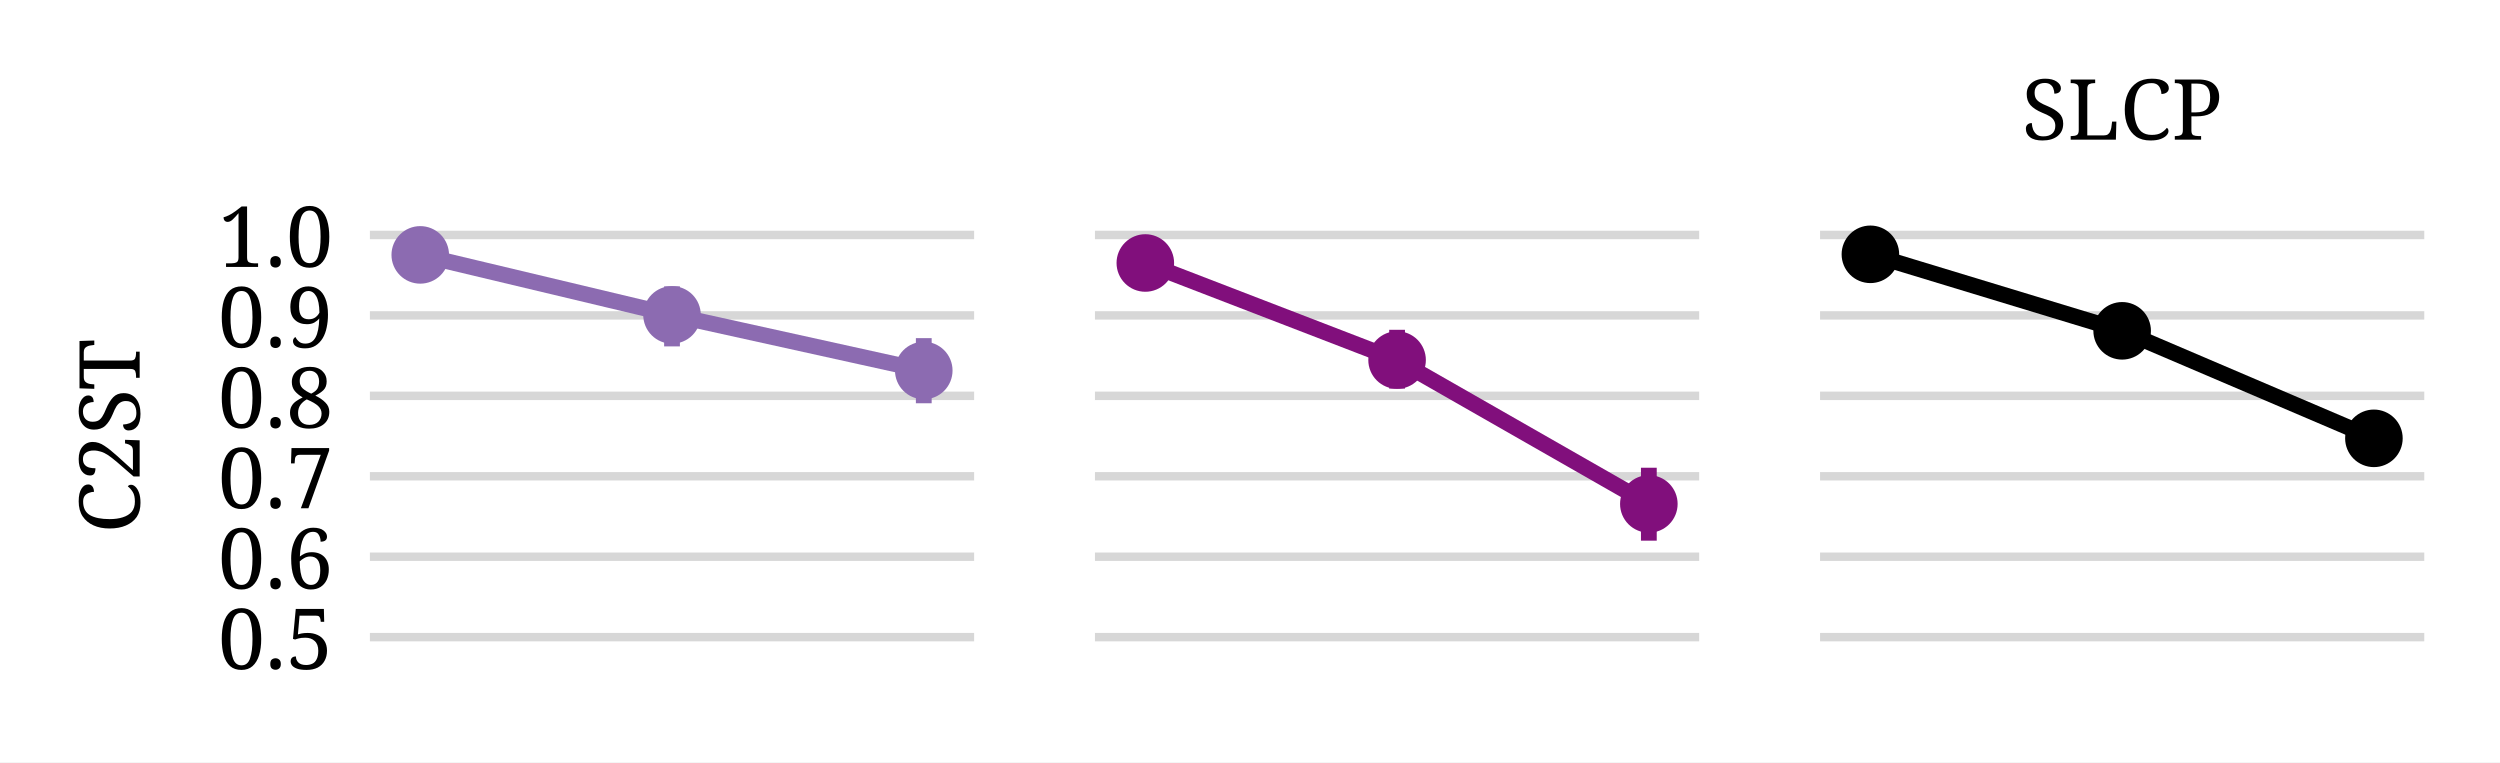
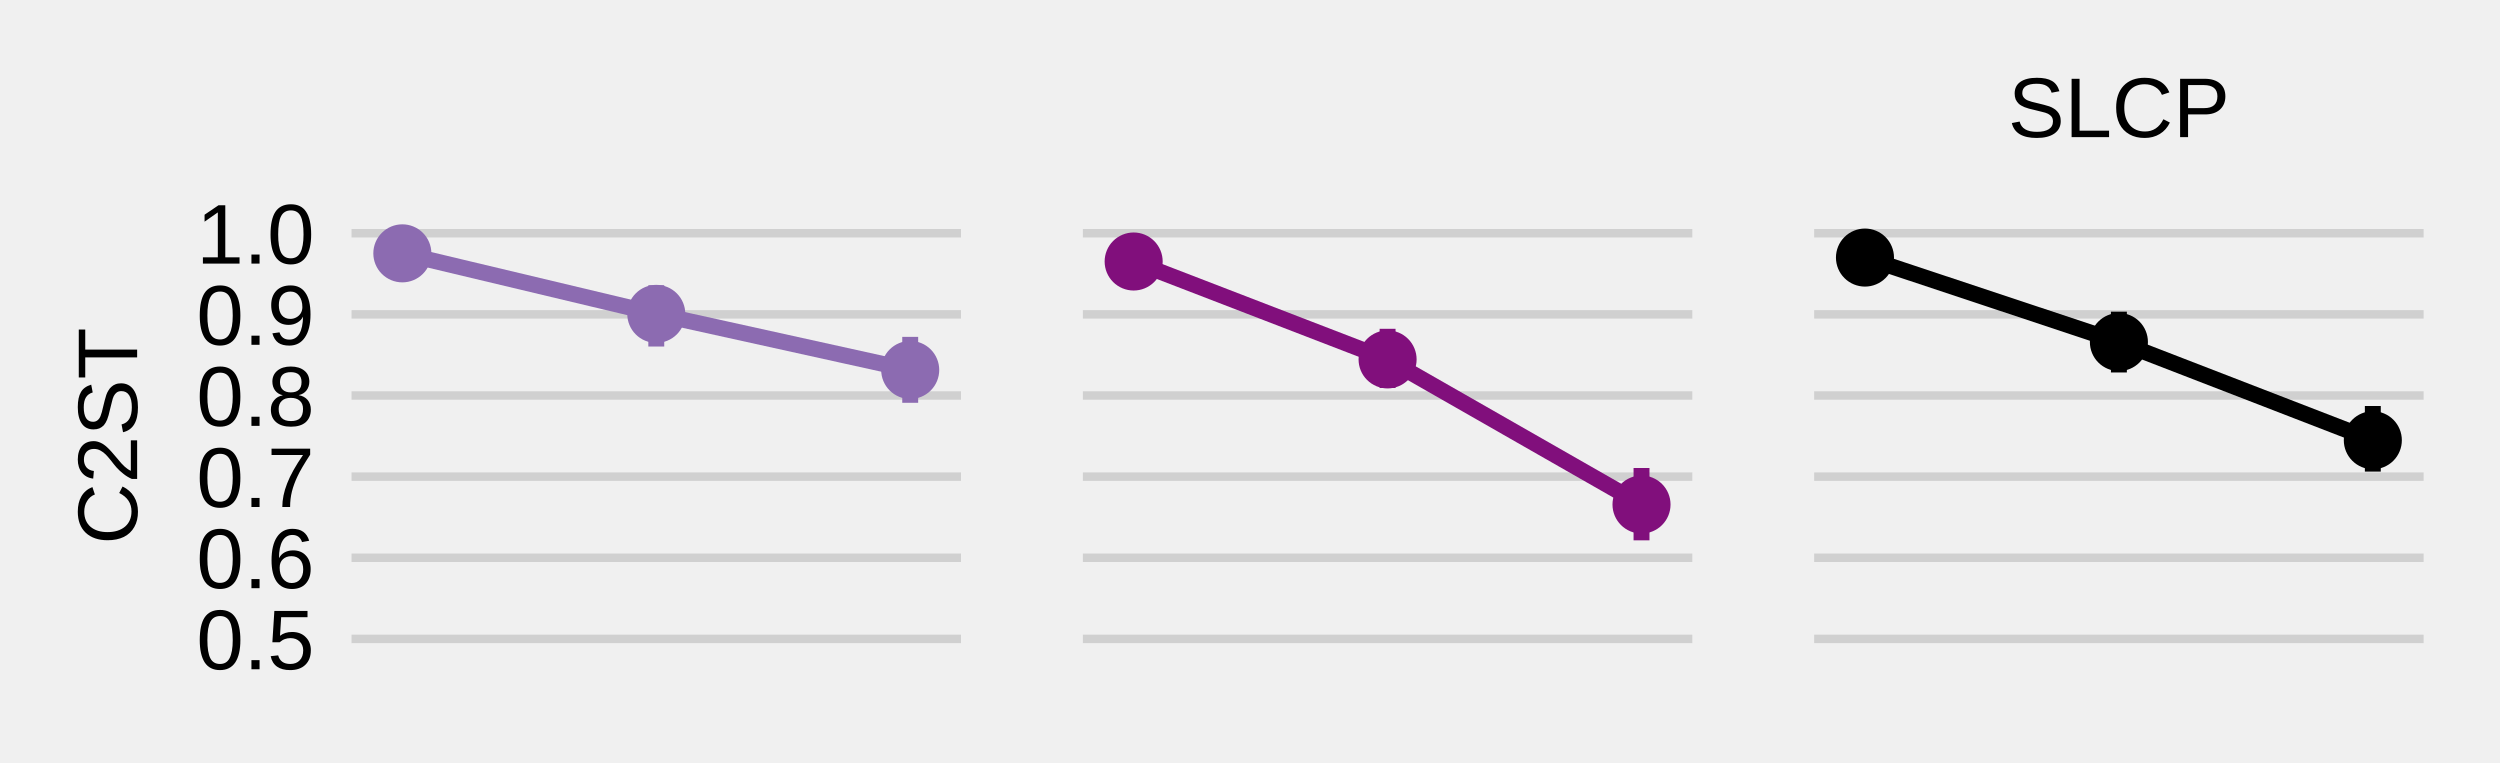
- <svg xmlns="http://www.w3.org/2000/svg" xmlns:xlink="http://www.w3.org/1999/xlink" width="237.665pt" height="72.475pt" viewBox="0 0 237.665 72.475" version="1.1">
+ <svg xmlns="http://www.w3.org/2000/svg" xmlns:xlink="http://www.w3.org/1999/xlink" width="235.636pt" height="71.873pt" viewBox="0 0 235.636 71.873" version="1.1">
  <defs>
    <style type="text/css">*{stroke-linejoin: round; stroke-linecap: butt}</style>
  </defs>
  <g id="figure_1">
    <g id="patch_1">
-       <path d="M 0 72.475  L 237.665 72.475  L 237.665 0  L 0 0  z " style="fill: #ffffff" />
+       <path d="M 0 71.873  L 235.636 71.873  L 235.636 0  L 0 0  L 0 71.873  z " style="fill: none" />
    </g>
    <g id="axes_1">
      <g id="patch_2">
-         <path d="M 35.165 63.631  L 92.606 63.631  L 92.606 19.279  L 35.165 19.279  z " style="fill: #ffffff" />
+         <path d="M 33.136 63.278  L 90.577 63.278  L 90.577 18.926  L 33.136 18.926  L 33.136 63.278  z " style="fill: none" />
      </g>
      <g id="matplotlib.axis_1">
        <g id="xtick_1">
          <g id="line2d_1" />
        </g>
        <g id="xtick_2">
          <g id="line2d_2" />
        </g>
        <g id="xtick_3">
          <g id="line2d_3" />
        </g>
      </g>
      <g id="matplotlib.axis_2">
        <g id="ytick_1">
          <g id="line2d_4">
-             <path d="M 35.165 60.572  L 92.606 60.572  " clip-path="url(#p5344a2f92d)" style="fill: none; stroke: #b0b0b0; stroke-opacity: 0.5; stroke-width: 0.8; stroke-linecap: square" />
+             <path d="M 33.136 60.219  L 90.577 60.219  " clip-path="url(#p1f2dbca844)" style="fill: none; stroke: #b0b0b0; stroke-opacity: 0.5; stroke-width: 0.8; stroke-linecap: square" />
          </g>
          <g id="line2d_5" />
          <g id="text_1">
-             <text style="font: 8px 'serif'; text-anchor: end" x="31.665" y="63.611" transform="rotate(-0, 31.665, 63.61137)">0.5</text>
+             <text style="font: 8px 'Arial'; text-anchor: end" x="29.636" y="63.083" transform="rotate(-0, 29.63625, 63.08262)">0.5</text>
          </g>
        </g>
        <g id="ytick_2">
          <g id="line2d_6">
-             <path d="M 35.165 52.925  L 92.606 52.925  " clip-path="url(#p5344a2f92d)" style="fill: none; stroke: #b0b0b0; stroke-opacity: 0.5; stroke-width: 0.8; stroke-linecap: square" />
+             <path d="M 33.136 52.573  L 90.577 52.573  " clip-path="url(#p1f2dbca844)" style="fill: none; stroke: #b0b0b0; stroke-opacity: 0.5; stroke-width: 0.8; stroke-linecap: square" />
          </g>
          <g id="line2d_7" />
          <g id="text_2">
-             <text style="font: 8px 'serif'; text-anchor: end" x="31.665" y="55.964" transform="rotate(-0, 31.665, 55.96447)">0.6</text>
+             <text style="font: 8px 'Arial'; text-anchor: end" x="29.636" y="55.436" transform="rotate(-0, 29.63625, 55.43572)">0.6</text>
          </g>
        </g>
        <g id="ytick_3">
          <g id="line2d_8">
-             <path d="M 35.165 45.278  L 92.606 45.278  " clip-path="url(#p5344a2f92d)" style="fill: none; stroke: #b0b0b0; stroke-opacity: 0.5; stroke-width: 0.8; stroke-linecap: square" />
+             <path d="M 33.136 44.926  L 90.577 44.926  " clip-path="url(#p1f2dbca844)" style="fill: none; stroke: #b0b0b0; stroke-opacity: 0.5; stroke-width: 0.8; stroke-linecap: square" />
          </g>
          <g id="line2d_9" />
          <g id="text_3">
-             <text style="font: 8px 'serif'; text-anchor: end" x="31.665" y="48.318" transform="rotate(-0, 31.665, 48.31757)">0.7</text>
+             <text style="font: 8px 'Arial'; text-anchor: end" x="29.636" y="47.789" transform="rotate(-0, 29.63625, 47.78882)">0.7</text>
          </g>
        </g>
        <g id="ytick_4">
          <g id="line2d_10">
-             <path d="M 35.165 37.631  L 92.606 37.631  " clip-path="url(#p5344a2f92d)" style="fill: none; stroke: #b0b0b0; stroke-opacity: 0.5; stroke-width: 0.8; stroke-linecap: square" />
+             <path d="M 33.136 37.279  L 90.577 37.279  " clip-path="url(#p1f2dbca844)" style="fill: none; stroke: #b0b0b0; stroke-opacity: 0.5; stroke-width: 0.8; stroke-linecap: square" />
          </g>
          <g id="line2d_11" />
          <g id="text_4">
-             <text style="font: 8px 'serif'; text-anchor: end" x="31.665" y="40.671" transform="rotate(-0, 31.665, 40.67068)">0.8</text>
+             <text style="font: 8px 'Arial'; text-anchor: end" x="29.636" y="40.142" transform="rotate(-0, 29.63625, 40.14193)">0.8</text>
          </g>
        </g>
        <g id="ytick_5">
          <g id="line2d_12">
-             <path d="M 35.165 29.984  L 92.606 29.984  " clip-path="url(#p5344a2f92d)" style="fill: none; stroke: #b0b0b0; stroke-opacity: 0.5; stroke-width: 0.8; stroke-linecap: square" />
+             <path d="M 33.136 29.632  L 90.577 29.632  " clip-path="url(#p1f2dbca844)" style="fill: none; stroke: #b0b0b0; stroke-opacity: 0.5; stroke-width: 0.8; stroke-linecap: square" />
          </g>
          <g id="line2d_13" />
          <g id="text_5">
-             <text style="font: 8px 'serif'; text-anchor: end" x="31.665" y="33.024" transform="rotate(-0, 31.665, 33.02378)">0.9</text>
+             <text style="font: 8px 'Arial'; text-anchor: end" x="29.636" y="32.495" transform="rotate(-0, 29.63625, 32.49503)">0.9</text>
          </g>
        </g>
        <g id="ytick_6">
          <g id="line2d_14">
-             <path d="M 35.165 22.338  L 92.606 22.338  " clip-path="url(#p5344a2f92d)" style="fill: none; stroke: #b0b0b0; stroke-opacity: 0.5; stroke-width: 0.8; stroke-linecap: square" />
+             <path d="M 33.136 21.985  L 90.577 21.985  " clip-path="url(#p1f2dbca844)" style="fill: none; stroke: #b0b0b0; stroke-opacity: 0.5; stroke-width: 0.8; stroke-linecap: square" />
          </g>
          <g id="line2d_15" />
          <g id="text_6">
-             <text style="font: 8px 'serif'; text-anchor: end" x="31.665" y="25.377" transform="rotate(-0, 31.665, 25.37688)">1.0</text>
+             <text style="font: 8px 'Arial'; text-anchor: end" x="29.636" y="24.848" transform="rotate(-0, 29.63625, 24.84813)">1.0</text>
          </g>
        </g>
        <g id="text_7">
-           <text style="font: 8px 'serif'; text-anchor: middle" x="13.279" y="41.455" transform="rotate(-90, 13.27875, 41.45475)">C2ST</text>
+           <text style="font: 8px 'Arial'; text-anchor: middle" x="12.926" y="41.102" transform="rotate(-90, 12.92625, 41.10225)">C2ST</text>
        </g>
      </g>
      <g id="PathCollection_1">
        <defs>
-           <path id="m9534a71cef" d="M 0 2.236  C 0.593 2.236 1.162 2 1.581 1.581  C 2 1.162 2.236 0.593 2.236 0  C 2.236 -0.593 2 -1.162 1.581 -1.581  C 1.162 -2 0.593 -2.236 0 -2.236  C -0.593 -2.236 -1.162 -2 -1.581 -1.581  C -2 -1.162 -2.236 -0.593 -2.236 0  C -2.236 0.593 -2 1.162 -1.581 1.581  C -1.162 2 -0.593 2.236 0 2.236  z " style="stroke: #8c6bb1" />
+           <path id="m9743569264" d="M 0 2.236  C 0.593 2.236 1.162 2 1.581 1.581  C 2 1.162 2.236 0.593 2.236 0  C 2.236 -0.593 2 -1.162 1.581 -1.581  C 1.162 -2 0.593 -2.236 0 -2.236  C -0.593 -2.236 -1.162 -2 -1.581 -1.581  C -2 -1.162 -2.236 -0.593 -2.236 0  C -2.236 0.593 -2 1.162 -1.581 1.581  C -1.162 2 -0.593 2.236 0 2.236  z " style="stroke: #8c6bb1" />
        </defs>
-         <g clip-path="url(#p5344a2f92d)">
-           <use xlink:href="#m9534a71cef" x="39.952" y="24.231" style="fill: #8c6bb1; stroke: #8c6bb1" />
-           <use xlink:href="#m9534a71cef" x="63.886" y="29.937" style="fill: #8c6bb1; stroke: #8c6bb1" />
-           <use xlink:href="#m9534a71cef" x="87.819" y="35.223" style="fill: #8c6bb1; stroke: #8c6bb1" />
+         <g clip-path="url(#p1f2dbca844)">
+           <use xlink:href="#m9743569264" x="37.923" y="23.879" style="fill: #8c6bb1; stroke: #8c6bb1" />
+           <use xlink:href="#m9743569264" x="61.857" y="29.585" style="fill: #8c6bb1; stroke: #8c6bb1" />
+           <use xlink:href="#m9743569264" x="85.791" y="34.87" style="fill: #8c6bb1; stroke: #8c6bb1" />
        </g>
      </g>
      <g id="line2d_16">
-         <path d="M 39.952 24.231  L 63.886 29.937  L 87.819 35.223  " clip-path="url(#p5344a2f92d)" style="fill: none; stroke: #8c6bb1; stroke-width: 1.5; stroke-linecap: square" />
+         <path d="M 37.923 23.879  L 61.857 29.585  L 85.791 34.87  " clip-path="url(#p1f2dbca844)" style="fill: none; stroke: #8c6bb1; stroke-width: 1.5; stroke-linecap: square" />
      </g>
      <g id="line2d_17">
-         <path d="M 39.952 24.775  L 39.952 23.665  " clip-path="url(#p5344a2f92d)" style="fill: none; stroke: #8c6bb1; stroke-width: 1.5; stroke-linecap: square" />
+         <path d="M 37.923 24.435  L 37.923 23.325  " clip-path="url(#p1f2dbca844)" style="fill: none; stroke: #8c6bb1; stroke-width: 1.5; stroke-linecap: square" />
      </g>
      <g id="line2d_18">
-         <path d="M 63.886 32.182  L 63.886 27.973  " clip-path="url(#p5344a2f92d)" style="fill: none; stroke: #8c6bb1; stroke-width: 1.5; stroke-linecap: square" />
+         <path d="M 61.857 31.911  L 61.857 27.631  " clip-path="url(#p1f2dbca844)" style="fill: none; stroke: #8c6bb1; stroke-width: 1.5; stroke-linecap: square" />
      </g>
      <g id="line2d_19">
-         <path d="M 87.819 37.587  L 87.819 32.896  " clip-path="url(#p5344a2f92d)" style="fill: none; stroke: #8c6bb1; stroke-width: 1.5; stroke-linecap: square" />
+         <path d="M 85.791 37.215  L 85.791 32.504  " clip-path="url(#p1f2dbca844)" style="fill: none; stroke: #8c6bb1; stroke-width: 1.5; stroke-linecap: square" />
      </g>
    </g>
    <g id="axes_2">
      <g id="patch_3">
-         <path d="M 104.094 63.631  L 161.536 63.631  L 161.536 19.279  L 104.094 19.279  z " style="fill: #ffffff" />
+         <path d="M 102.066 63.278  L 159.507 63.278  L 159.507 18.926  L 102.066 18.926  L 102.066 63.278  z " style="fill: none" />
      </g>
      <g id="matplotlib.axis_3">
        <g id="xtick_4">
          <g id="line2d_20" />
        </g>
        <g id="xtick_5">
          <g id="line2d_21" />
        </g>
        <g id="xtick_6">
          <g id="line2d_22" />
        </g>
      </g>
      <g id="matplotlib.axis_4">
        <g id="ytick_7">
          <g id="line2d_23">
-             <path d="M 104.094 60.572  L 161.536 60.572  " clip-path="url(#p1079f60170)" style="fill: none; stroke: #b0b0b0; stroke-opacity: 0.5; stroke-width: 0.8; stroke-linecap: square" />
+             <path d="M 102.066 60.219  L 159.507 60.219  " clip-path="url(#p27d6d5b525)" style="fill: none; stroke: #b0b0b0; stroke-opacity: 0.5; stroke-width: 0.8; stroke-linecap: square" />
          </g>
          <g id="line2d_24" />
        </g>
        <g id="ytick_8">
          <g id="line2d_25">
-             <path d="M 104.094 52.925  L 161.536 52.925  " clip-path="url(#p1079f60170)" style="fill: none; stroke: #b0b0b0; stroke-opacity: 0.5; stroke-width: 0.8; stroke-linecap: square" />
+             <path d="M 102.066 52.573  L 159.507 52.573  " clip-path="url(#p27d6d5b525)" style="fill: none; stroke: #b0b0b0; stroke-opacity: 0.5; stroke-width: 0.8; stroke-linecap: square" />
          </g>
          <g id="line2d_26" />
        </g>
        <g id="ytick_9">
          <g id="line2d_27">
-             <path d="M 104.094 45.278  L 161.536 45.278  " clip-path="url(#p1079f60170)" style="fill: none; stroke: #b0b0b0; stroke-opacity: 0.5; stroke-width: 0.8; stroke-linecap: square" />
+             <path d="M 102.066 44.926  L 159.507 44.926  " clip-path="url(#p27d6d5b525)" style="fill: none; stroke: #b0b0b0; stroke-opacity: 0.5; stroke-width: 0.8; stroke-linecap: square" />
          </g>
          <g id="line2d_28" />
        </g>
        <g id="ytick_10">
          <g id="line2d_29">
-             <path d="M 104.094 37.631  L 161.536 37.631  " clip-path="url(#p1079f60170)" style="fill: none; stroke: #b0b0b0; stroke-opacity: 0.5; stroke-width: 0.8; stroke-linecap: square" />
+             <path d="M 102.066 37.279  L 159.507 37.279  " clip-path="url(#p27d6d5b525)" style="fill: none; stroke: #b0b0b0; stroke-opacity: 0.5; stroke-width: 0.8; stroke-linecap: square" />
          </g>
          <g id="line2d_30" />
        </g>
        <g id="ytick_11">
          <g id="line2d_31">
-             <path d="M 104.094 29.984  L 161.536 29.984  " clip-path="url(#p1079f60170)" style="fill: none; stroke: #b0b0b0; stroke-opacity: 0.5; stroke-width: 0.8; stroke-linecap: square" />
+             <path d="M 102.066 29.632  L 159.507 29.632  " clip-path="url(#p27d6d5b525)" style="fill: none; stroke: #b0b0b0; stroke-opacity: 0.5; stroke-width: 0.8; stroke-linecap: square" />
          </g>
          <g id="line2d_32" />
        </g>
        <g id="ytick_12">
          <g id="line2d_33">
-             <path d="M 104.094 22.338  L 161.536 22.338  " clip-path="url(#p1079f60170)" style="fill: none; stroke: #b0b0b0; stroke-opacity: 0.5; stroke-width: 0.8; stroke-linecap: square" />
+             <path d="M 102.066 21.985  L 159.507 21.985  " clip-path="url(#p27d6d5b525)" style="fill: none; stroke: #b0b0b0; stroke-opacity: 0.5; stroke-width: 0.8; stroke-linecap: square" />
          </g>
          <g id="line2d_34" />
        </g>
      </g>
      <g id="PathCollection_2">
        <defs>
-           <path id="m0f8a8a0531" d="M 0 2.236  C 0.593 2.236 1.162 2 1.581 1.581  C 2 1.162 2.236 0.593 2.236 0  C 2.236 -0.593 2 -1.162 1.581 -1.581  C 1.162 -2 0.593 -2.236 0 -2.236  C -0.593 -2.236 -1.162 -2 -1.581 -1.581  C -2 -1.162 -2.236 -0.593 -2.236 0  C -2.236 0.593 -2 1.162 -1.581 1.581  C -1.162 2 -0.593 2.236 0 2.236  z " style="stroke: #810f7c" />
+           <path id="ma38ac06bd6" d="M 0 2.236  C 0.593 2.236 1.162 2 1.581 1.581  C 2 1.162 2.236 0.593 2.236 0  C 2.236 -0.593 2 -1.162 1.581 -1.581  C 1.162 -2 0.593 -2.236 0 -2.236  C -0.593 -2.236 -1.162 -2 -1.581 -1.581  C -2 -1.162 -2.236 -0.593 -2.236 0  C -2.236 0.593 -2 1.162 -1.581 1.581  C -1.162 2 -0.593 2.236 0 2.236  z " style="stroke: #810f7c" />
        </defs>
-         <g clip-path="url(#p1079f60170)">
-           <use xlink:href="#m0f8a8a0531" x="108.881" y="25.001" style="fill: #810f7c; stroke: #810f7c" />
-           <use xlink:href="#m0f8a8a0531" x="132.815" y="34.228" style="fill: #810f7c; stroke: #810f7c" />
-           <use xlink:href="#m0f8a8a0531" x="156.749" y="47.906" style="fill: #810f7c; stroke: #810f7c" />
+         <g clip-path="url(#p27d6d5b525)">
+           <use xlink:href="#ma38ac06bd6" x="106.852" y="24.648" style="fill: #810f7c; stroke: #810f7c" />
+           <use xlink:href="#ma38ac06bd6" x="130.786" y="33.876" style="fill: #810f7c; stroke: #810f7c" />
+           <use xlink:href="#ma38ac06bd6" x="154.72" y="47.554" style="fill: #810f7c; stroke: #810f7c" />
        </g>
      </g>
      <g id="line2d_35">
-         <path d="M 108.881 25.001  L 132.815 34.228  L 156.749 47.906  " clip-path="url(#p1079f60170)" style="fill: none; stroke: #810f7c; stroke-width: 1.5; stroke-linecap: square" />
+         <path d="M 106.852 24.648  L 130.786 33.876  L 154.72 47.554  " clip-path="url(#p27d6d5b525)" style="fill: none; stroke: #810f7c; stroke-width: 1.5; stroke-linecap: square" />
      </g>
      <g id="line2d_36">
-         <path d="M 108.881 25.849  L 108.881 24.105  " clip-path="url(#p1079f60170)" style="fill: none; stroke: #810f7c; stroke-width: 1.5; stroke-linecap: square" />
+         <path d="M 106.852 25.493  L 106.852 23.748  " clip-path="url(#p27d6d5b525)" style="fill: none; stroke: #810f7c; stroke-width: 1.5; stroke-linecap: square" />
      </g>
      <g id="line2d_37">
-         <path d="M 132.815 36.194  L 132.815 32.101  " clip-path="url(#p1079f60170)" style="fill: none; stroke: #810f7c; stroke-width: 1.5; stroke-linecap: square" />
+         <path d="M 130.786 35.822  L 130.786 31.739  " clip-path="url(#p27d6d5b525)" style="fill: none; stroke: #810f7c; stroke-width: 1.5; stroke-linecap: square" />
      </g>
      <g id="line2d_38">
-         <path d="M 156.749 50.651  L 156.749 45.218  " clip-path="url(#p1079f60170)" style="fill: none; stroke: #810f7c; stroke-width: 1.5; stroke-linecap: square" />
+         <path d="M 154.72 50.179  L 154.72 44.863  " clip-path="url(#p27d6d5b525)" style="fill: none; stroke: #810f7c; stroke-width: 1.5; stroke-linecap: square" />
      </g>
    </g>
    <g id="axes_3">
      <g id="patch_4">
-         <path d="M 173.024 63.631  L 230.465 63.631  L 230.465 19.279  L 173.024 19.279  z " style="fill: #ffffff" />
+         <path d="M 170.995 63.278  L 228.436 63.278  L 228.436 18.926  L 170.995 18.926  L 170.995 63.278  z " style="fill: none" />
      </g>
      <g id="matplotlib.axis_5">
        <g id="xtick_7">
          <g id="line2d_39" />
        </g>
        <g id="xtick_8">
          <g id="line2d_40" />
        </g>
        <g id="xtick_9">
          <g id="line2d_41" />
        </g>
      </g>
      <g id="matplotlib.axis_6">
        <g id="ytick_13">
          <g id="line2d_42">
-             <path d="M 173.024 60.572  L 230.465 60.572  " clip-path="url(#pc911d6ca33)" style="fill: none; stroke: #b0b0b0; stroke-opacity: 0.5; stroke-width: 0.8; stroke-linecap: square" />
+             <path d="M 170.995 60.219  L 228.436 60.219  " clip-path="url(#p67c504b1cb)" style="fill: none; stroke: #b0b0b0; stroke-opacity: 0.5; stroke-width: 0.8; stroke-linecap: square" />
          </g>
          <g id="line2d_43" />
        </g>
        <g id="ytick_14">
          <g id="line2d_44">
-             <path d="M 173.024 52.925  L 230.465 52.925  " clip-path="url(#pc911d6ca33)" style="fill: none; stroke: #b0b0b0; stroke-opacity: 0.5; stroke-width: 0.8; stroke-linecap: square" />
+             <path d="M 170.995 52.573  L 228.436 52.573  " clip-path="url(#p67c504b1cb)" style="fill: none; stroke: #b0b0b0; stroke-opacity: 0.5; stroke-width: 0.8; stroke-linecap: square" />
          </g>
          <g id="line2d_45" />
        </g>
        <g id="ytick_15">
          <g id="line2d_46">
-             <path d="M 173.024 45.278  L 230.465 45.278  " clip-path="url(#pc911d6ca33)" style="fill: none; stroke: #b0b0b0; stroke-opacity: 0.5; stroke-width: 0.8; stroke-linecap: square" />
+             <path d="M 170.995 44.926  L 228.436 44.926  " clip-path="url(#p67c504b1cb)" style="fill: none; stroke: #b0b0b0; stroke-opacity: 0.5; stroke-width: 0.8; stroke-linecap: square" />
          </g>
          <g id="line2d_47" />
        </g>
        <g id="ytick_16">
          <g id="line2d_48">
-             <path d="M 173.024 37.631  L 230.465 37.631  " clip-path="url(#pc911d6ca33)" style="fill: none; stroke: #b0b0b0; stroke-opacity: 0.5; stroke-width: 0.8; stroke-linecap: square" />
+             <path d="M 170.995 37.279  L 228.436 37.279  " clip-path="url(#p67c504b1cb)" style="fill: none; stroke: #b0b0b0; stroke-opacity: 0.5; stroke-width: 0.8; stroke-linecap: square" />
          </g>
          <g id="line2d_49" />
        </g>
        <g id="ytick_17">
          <g id="line2d_50">
-             <path d="M 173.024 29.984  L 230.465 29.984  " clip-path="url(#pc911d6ca33)" style="fill: none; stroke: #b0b0b0; stroke-opacity: 0.5; stroke-width: 0.8; stroke-linecap: square" />
+             <path d="M 170.995 29.632  L 228.436 29.632  " clip-path="url(#p67c504b1cb)" style="fill: none; stroke: #b0b0b0; stroke-opacity: 0.5; stroke-width: 0.8; stroke-linecap: square" />
          </g>
          <g id="line2d_51" />
        </g>
        <g id="ytick_18">
          <g id="line2d_52">
-             <path d="M 173.024 22.338  L 230.465 22.338  " clip-path="url(#pc911d6ca33)" style="fill: none; stroke: #b0b0b0; stroke-opacity: 0.5; stroke-width: 0.8; stroke-linecap: square" />
+             <path d="M 170.995 21.985  L 228.436 21.985  " clip-path="url(#p67c504b1cb)" style="fill: none; stroke: #b0b0b0; stroke-opacity: 0.5; stroke-width: 0.8; stroke-linecap: square" />
          </g>
          <g id="line2d_53" />
        </g>
      </g>
      <g id="PathCollection_3">
        <defs>
-           <path id="m7589240de0" d="M 0 2.236  C 0.593 2.236 1.162 2 1.581 1.581  C 2 1.162 2.236 0.593 2.236 0  C 2.236 -0.593 2 -1.162 1.581 -1.581  C 1.162 -2 0.593 -2.236 0 -2.236  C -0.593 -2.236 -1.162 -2 -1.581 -1.581  C -2 -1.162 -2.236 -0.593 -2.236 0  C -2.236 0.593 -2 1.162 -1.581 1.581  C -1.162 2 -0.593 2.236 0 2.236  z " style="stroke: #000000" />
+           <path id="m93df58eb49" d="M 0 2.236  C 0.593 2.236 1.162 2 1.581 1.581  C 2 1.162 2.236 0.593 2.236 0  C 2.236 -0.593 2 -1.162 1.581 -1.581  C 1.162 -2 0.593 -2.236 0 -2.236  C -0.593 -2.236 -1.162 -2 -1.581 -1.581  C -2 -1.162 -2.236 -0.593 -2.236 0  C -2.236 0.593 -2 1.162 -1.581 1.581  C -1.162 2 -0.593 2.236 0 2.236  z " style="stroke: #000000" />
        </defs>
-         <g clip-path="url(#pc911d6ca33)">
-           <use xlink:href="#m7589240de0" x="177.811" y="24.177" style="stroke: #000000" />
-           <use xlink:href="#m7589240de0" x="201.744" y="31.45" style="stroke: #000000" />
-           <use xlink:href="#m7589240de0" x="225.678" y="41.671" style="stroke: #000000" />
+         <g clip-path="url(#p67c504b1cb)">
+           <use xlink:href="#m93df58eb49" x="175.782" y="24.277" style="stroke: #000000" />
+           <use xlink:href="#m93df58eb49" x="199.716" y="32.238" style="stroke: #000000" />
+           <use xlink:href="#m93df58eb49" x="223.649" y="41.494" style="stroke: #000000" />
        </g>
      </g>
      <g id="line2d_54">
-         <path d="M 177.811 24.177  L 201.744 31.45  L 225.678 41.671  " clip-path="url(#pc911d6ca33)" style="fill: none; stroke: #000000; stroke-width: 1.5; stroke-linecap: square" />
+         <path d="M 175.782 24.277  L 199.716 32.238  L 223.649 41.494  " clip-path="url(#p67c504b1cb)" style="fill: none; stroke: #000000; stroke-width: 1.5; stroke-linecap: square" />
      </g>
      <g id="line2d_55">
-         <path d="M 177.811 24.8  L 177.811 23.564  " clip-path="url(#pc911d6ca33)" style="fill: none; stroke: #000000; stroke-width: 1.5; stroke-linecap: square" />
+         <path d="M 175.782 25.192  L 175.782 23.397  " clip-path="url(#p67c504b1cb)" style="fill: none; stroke: #000000; stroke-width: 1.5; stroke-linecap: square" />
      </g>
      <g id="line2d_56">
-         <path d="M 201.744 33.194  L 201.744 29.696  " clip-path="url(#pc911d6ca33)" style="fill: none; stroke: #000000; stroke-width: 1.5; stroke-linecap: square" />
+         <path d="M 199.716 34.355  L 199.716 30.128  " clip-path="url(#p67c504b1cb)" style="fill: none; stroke: #000000; stroke-width: 1.5; stroke-linecap: square" />
      </g>
      <g id="line2d_57">
-         <path d="M 225.678 42.992  L 225.678 40.136  " clip-path="url(#pc911d6ca33)" style="fill: none; stroke: #000000; stroke-width: 1.5; stroke-linecap: square" />
+         <path d="M 223.649 43.703  L 223.649 39.015  " clip-path="url(#p67c504b1cb)" style="fill: none; stroke: #000000; stroke-width: 1.5; stroke-linecap: square" />
      </g>
      <g id="text_8">
-         <text style="font: 8px 'serif'; text-anchor: middle" x="201.744" y="13.279" transform="rotate(-0, 201.7444, 13.27875)">SLCP</text>
+         <text style="font: 8px 'Arial'; text-anchor: middle" x="199.716" y="12.926" transform="rotate(-0, 199.7157, 12.92625)">SLCP</text>
      </g>
    </g>
  </g>
  <defs>
-     <clipPath id="p5344a2f92d">
-       <rect x="35.165" y="19.279" width="57.441" height="44.352" />
+     <clipPath id="p1f2dbca844">
+       <rect x="33.136" y="18.926" width="57.441" height="44.352" />
    </clipPath>
-     <clipPath id="p1079f60170">
-       <rect x="104.094" y="19.279" width="57.441" height="44.352" />
+     <clipPath id="p27d6d5b525">
+       <rect x="102.066" y="18.926" width="57.441" height="44.352" />
    </clipPath>
-     <clipPath id="pc911d6ca33">
-       <rect x="173.024" y="19.279" width="57.441" height="44.352" />
+     <clipPath id="p67c504b1cb">
+       <rect x="170.995" y="18.926" width="57.441" height="44.352" />
    </clipPath>
  </defs>
</svg>
